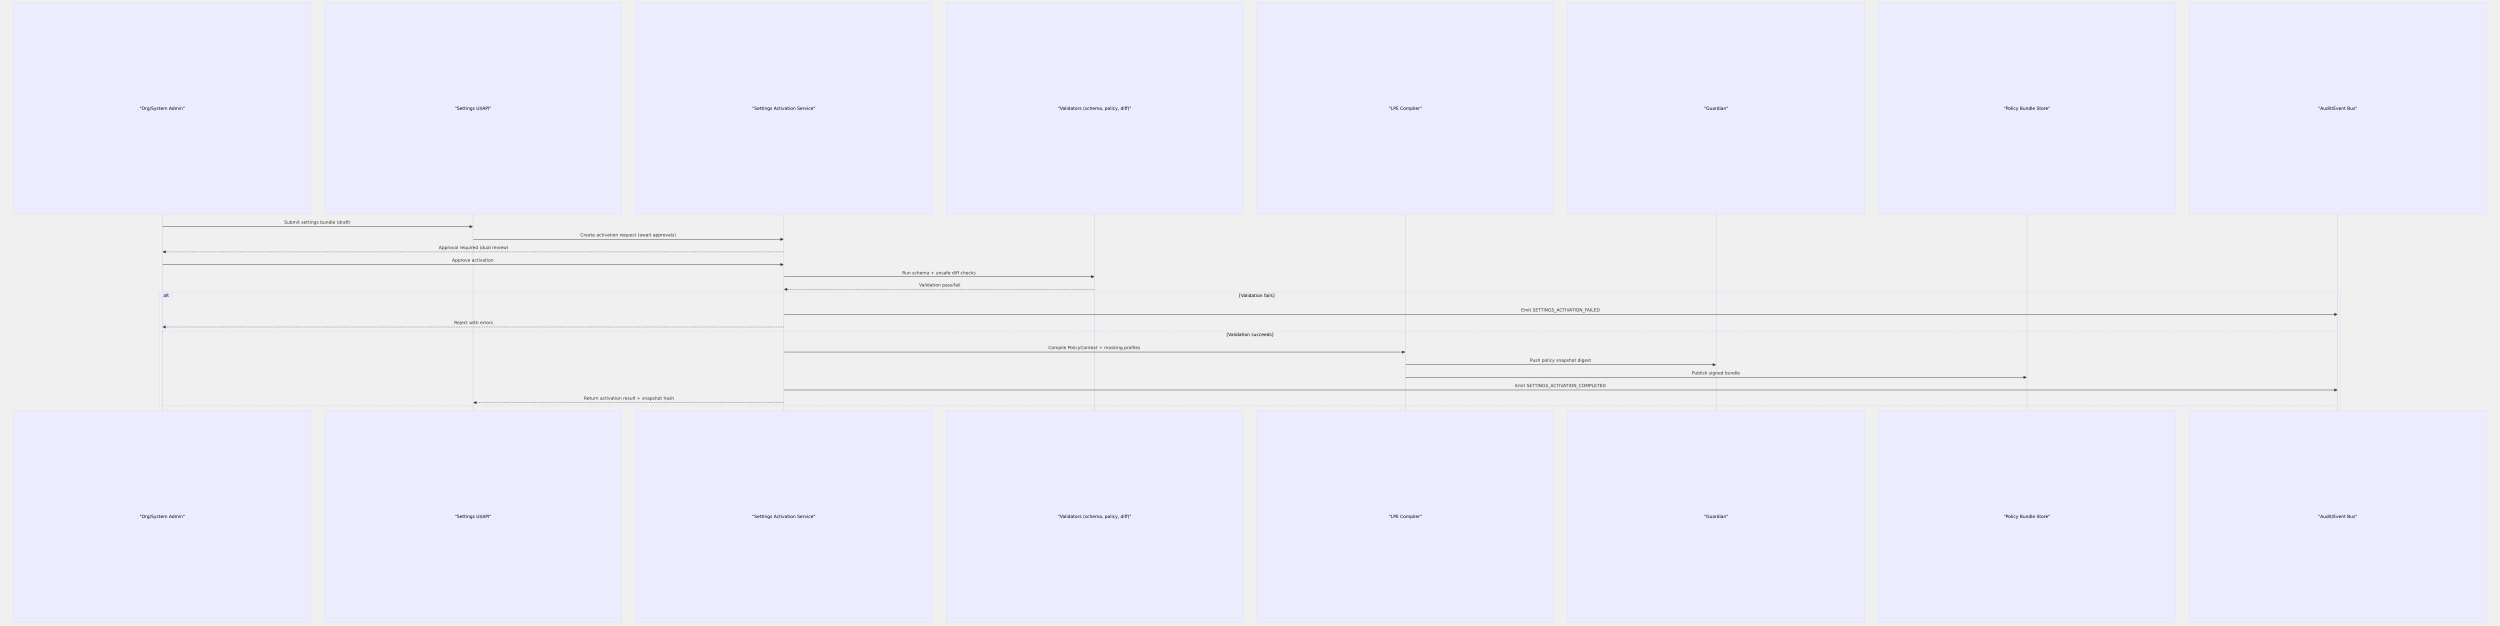
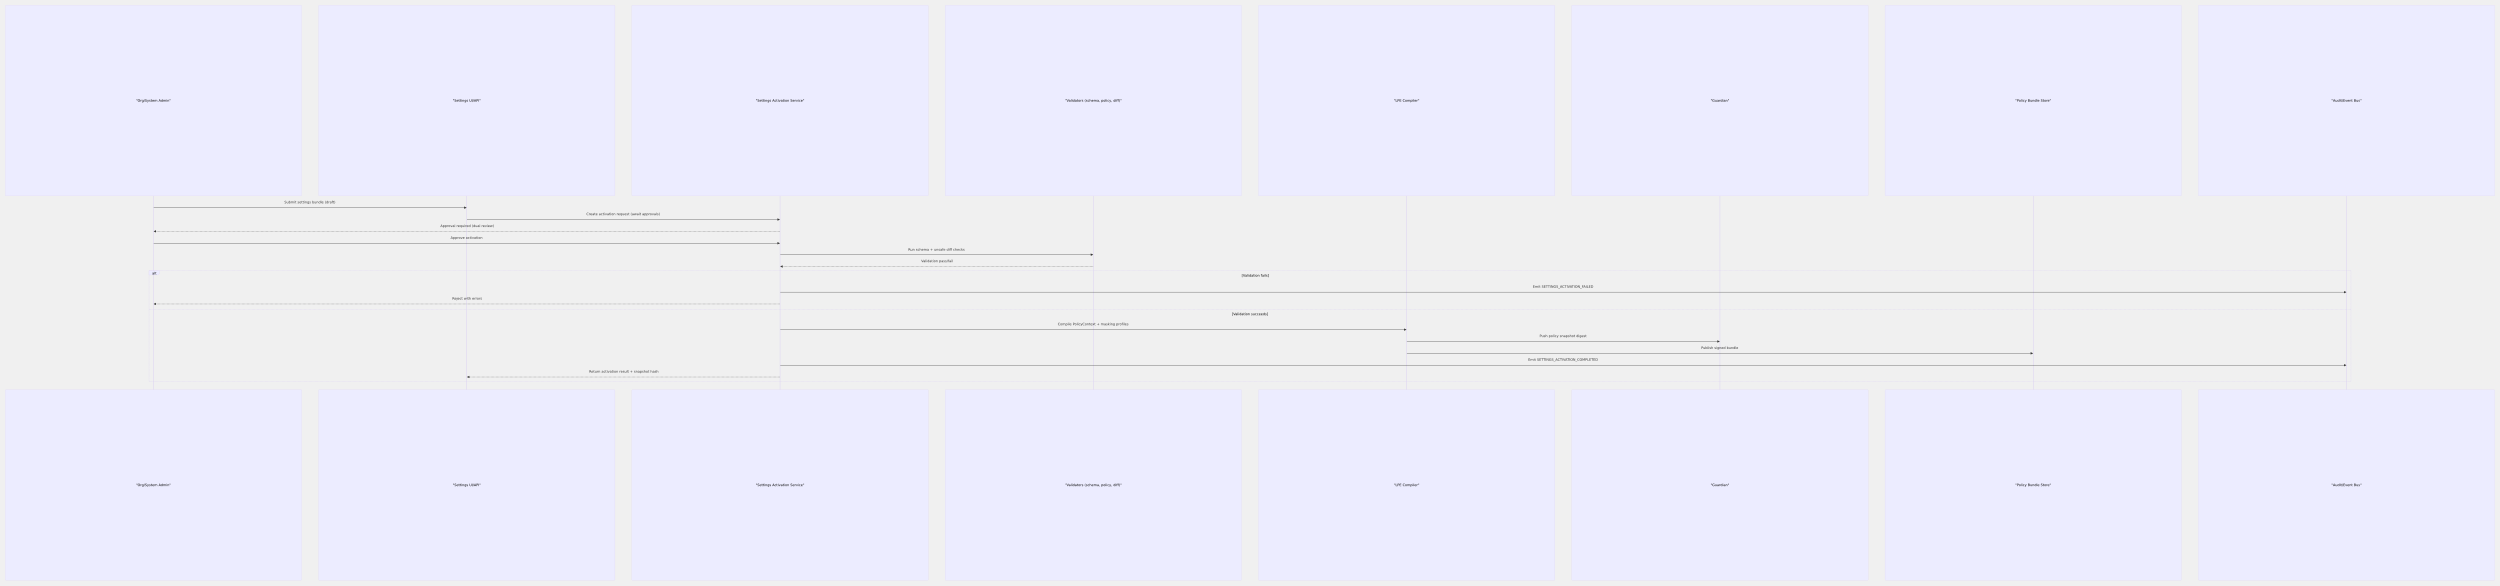
- <svg xmlns="http://www.w3.org/2000/svg" id="my-svg" width="9090" height="2273" viewBox="-50 -10 9090 2273" role="graphics-document document" aria-roledescription="sequence" style="background-color: white;">
+ <svg xmlns="http://www.w3.org/2000/svg" id="my-svg" width="11810" height="2767" viewBox="-25 -25 11810 2767" role="graphics-document document" aria-roledescription="sequence" style="background-color: white;">
  <g>
-     <rect x="7910" y="1484" fill="#eaeaea" stroke="#666" width="1080" height="768" name="Audit" rx="3" ry="3" class="actor actor-bottom" />
-     <text x="8450" y="1868" dominant-baseline="central" alignment-baseline="central" class="actor actor-box" style="text-anchor: middle; font-size: 16px; font-weight: 400;">
-       <tspan x="8450" dy="0">"Audit/Event Bus"</tspan>
+     <rect x="10360" y="1816" fill="#eaeaea" stroke="#666" width="1400" height="900" name="Audit" rx="3" ry="3" class="actor actor-bottom" />
+     <text x="11060" y="2266" dominant-baseline="central" alignment-baseline="central" class="actor actor-box" style="text-anchor: middle; font-size: 16px; font-weight: 400;">
+       <tspan x="11060" dy="0">"Audit/Event Bus"</tspan>
    </text>
  </g>
  <g>
-     <rect x="6780" y="1484" fill="#eaeaea" stroke="#666" width="1080" height="768" name="Bundles" rx="3" ry="3" class="actor actor-bottom" />
-     <text x="7320" y="1868" dominant-baseline="central" alignment-baseline="central" class="actor actor-box" style="text-anchor: middle; font-size: 16px; font-weight: 400;">
-       <tspan x="7320" dy="0">"Policy Bundle Store"</tspan>
+     <rect x="8880" y="1816" fill="#eaeaea" stroke="#666" width="1400" height="900" name="Bundles" rx="3" ry="3" class="actor actor-bottom" />
+     <text x="9580" y="2266" dominant-baseline="central" alignment-baseline="central" class="actor actor-box" style="text-anchor: middle; font-size: 16px; font-weight: 400;">
+       <tspan x="9580" dy="0">"Policy Bundle Store"</tspan>
    </text>
  </g>
  <g>
-     <rect x="5650" y="1484" fill="#eaeaea" stroke="#666" width="1080" height="768" name="Guardian" rx="3" ry="3" class="actor actor-bottom" />
-     <text x="6190" y="1868" dominant-baseline="central" alignment-baseline="central" class="actor actor-box" style="text-anchor: middle; font-size: 16px; font-weight: 400;">
-       <tspan x="6190" dy="0">"Guardian"</tspan>
+     <rect x="7400" y="1816" fill="#eaeaea" stroke="#666" width="1400" height="900" name="Guardian" rx="3" ry="3" class="actor actor-bottom" />
+     <text x="8100" y="2266" dominant-baseline="central" alignment-baseline="central" class="actor actor-box" style="text-anchor: middle; font-size: 16px; font-weight: 400;">
+       <tspan x="8100" dy="0">"Guardian"</tspan>
    </text>
  </g>
  <g>
-     <rect x="4520" y="1484" fill="#eaeaea" stroke="#666" width="1080" height="768" name="LPE" rx="3" ry="3" class="actor actor-bottom" />
-     <text x="5060" y="1868" dominant-baseline="central" alignment-baseline="central" class="actor actor-box" style="text-anchor: middle; font-size: 16px; font-weight: 400;">
-       <tspan x="5060" dy="0">"LPE Compiler"</tspan>
+     <rect x="5920" y="1816" fill="#eaeaea" stroke="#666" width="1400" height="900" name="LPE" rx="3" ry="3" class="actor actor-bottom" />
+     <text x="6620" y="2266" dominant-baseline="central" alignment-baseline="central" class="actor actor-box" style="text-anchor: middle; font-size: 16px; font-weight: 400;">
+       <tspan x="6620" dy="0">"LPE Compiler"</tspan>
    </text>
  </g>
  <g>
-     <rect x="3390" y="1484" fill="#eaeaea" stroke="#666" width="1080" height="768" name="Validators" rx="3" ry="3" class="actor actor-bottom" />
-     <text x="3930" y="1868" dominant-baseline="central" alignment-baseline="central" class="actor actor-box" style="text-anchor: middle; font-size: 16px; font-weight: 400;">
-       <tspan x="3930" dy="0">"Validators (schema, policy, diff)"</tspan>
+     <rect x="4440" y="1816" fill="#eaeaea" stroke="#666" width="1400" height="900" name="Validators" rx="3" ry="3" class="actor actor-bottom" />
+     <text x="5140" y="2266" dominant-baseline="central" alignment-baseline="central" class="actor actor-box" style="text-anchor: middle; font-size: 16px; font-weight: 400;">
+       <tspan x="5140" dy="0">"Validators (schema, policy, diff)"</tspan>
    </text>
  </g>
  <g>
-     <rect x="2260" y="1484" fill="#eaeaea" stroke="#666" width="1080" height="768" name="Activation" rx="3" ry="3" class="actor actor-bottom" />
-     <text x="2800" y="1868" dominant-baseline="central" alignment-baseline="central" class="actor actor-box" style="text-anchor: middle; font-size: 16px; font-weight: 400;">
-       <tspan x="2800" dy="0">"Settings Activation Service"</tspan>
+     <rect x="2960" y="1816" fill="#eaeaea" stroke="#666" width="1400" height="900" name="Activation" rx="3" ry="3" class="actor actor-bottom" />
+     <text x="3660" y="2266" dominant-baseline="central" alignment-baseline="central" class="actor actor-box" style="text-anchor: middle; font-size: 16px; font-weight: 400;">
+       <tspan x="3660" dy="0">"Settings Activation Service"</tspan>
    </text>
  </g>
  <g>
-     <rect x="1130" y="1484" fill="#eaeaea" stroke="#666" width="1080" height="768" name="UI" rx="3" ry="3" class="actor actor-bottom" />
-     <text x="1670" y="1868" dominant-baseline="central" alignment-baseline="central" class="actor actor-box" style="text-anchor: middle; font-size: 16px; font-weight: 400;">
-       <tspan x="1670" dy="0">"Settings UI/API"</tspan>
+     <rect x="1480" y="1816" fill="#eaeaea" stroke="#666" width="1400" height="900" name="UI" rx="3" ry="3" class="actor actor-bottom" />
+     <text x="2180" y="2266" dominant-baseline="central" alignment-baseline="central" class="actor actor-box" style="text-anchor: middle; font-size: 16px; font-weight: 400;">
+       <tspan x="2180" dy="0">"Settings UI/API"</tspan>
    </text>
  </g>
  <g>
-     <rect x="0" y="1484" fill="#eaeaea" stroke="#666" width="1080" height="768" name="Admin" rx="3" ry="3" class="actor actor-bottom" />
-     <text x="540" y="1868" dominant-baseline="central" alignment-baseline="central" class="actor actor-box" style="text-anchor: middle; font-size: 16px; font-weight: 400;">
-       <tspan x="540" dy="0">"Org/System Admin"</tspan>
+     <rect x="0" y="1816" fill="#eaeaea" stroke="#666" width="1400" height="900" name="Admin" rx="3" ry="3" class="actor actor-bottom" />
+     <text x="700" y="2266" dominant-baseline="central" alignment-baseline="central" class="actor actor-box" style="text-anchor: middle; font-size: 16px; font-weight: 400;">
+       <tspan x="700" dy="0">"Org/System Admin"</tspan>
    </text>
  </g>
  <g>
-     <line id="actor7" x1="8450" y1="768" x2="8450" y2="1484" class="actor-line 200" stroke-width="0.5px" stroke="#999" name="Audit" />
+     <line id="actor7" x1="11060" y1="900" x2="11060" y2="1816" class="actor-line 200" stroke-width="0.5px" stroke="#999" name="Audit" />
    <g id="root-7">
-       <rect x="7910" y="0" fill="#eaeaea" stroke="#666" width="1080" height="768" name="Audit" rx="3" ry="3" class="actor actor-top" />
-       <text x="8450" y="384" dominant-baseline="central" alignment-baseline="central" class="actor actor-box" style="text-anchor: middle; font-size: 16px; font-weight: 400;">
-         <tspan x="8450" dy="0">"Audit/Event Bus"</tspan>
+       <rect x="10360" y="0" fill="#eaeaea" stroke="#666" width="1400" height="900" name="Audit" rx="3" ry="3" class="actor actor-top" />
+       <text x="11060" y="450" dominant-baseline="central" alignment-baseline="central" class="actor actor-box" style="text-anchor: middle; font-size: 16px; font-weight: 400;">
+         <tspan x="11060" dy="0">"Audit/Event Bus"</tspan>
      </text>
    </g>
  </g>
  <g>
-     <line id="actor6" x1="7320" y1="768" x2="7320" y2="1484" class="actor-line 200" stroke-width="0.5px" stroke="#999" name="Bundles" />
+     <line id="actor6" x1="9580" y1="900" x2="9580" y2="1816" class="actor-line 200" stroke-width="0.5px" stroke="#999" name="Bundles" />
    <g id="root-6">
-       <rect x="6780" y="0" fill="#eaeaea" stroke="#666" width="1080" height="768" name="Bundles" rx="3" ry="3" class="actor actor-top" />
-       <text x="7320" y="384" dominant-baseline="central" alignment-baseline="central" class="actor actor-box" style="text-anchor: middle; font-size: 16px; font-weight: 400;">
-         <tspan x="7320" dy="0">"Policy Bundle Store"</tspan>
+       <rect x="8880" y="0" fill="#eaeaea" stroke="#666" width="1400" height="900" name="Bundles" rx="3" ry="3" class="actor actor-top" />
+       <text x="9580" y="450" dominant-baseline="central" alignment-baseline="central" class="actor actor-box" style="text-anchor: middle; font-size: 16px; font-weight: 400;">
+         <tspan x="9580" dy="0">"Policy Bundle Store"</tspan>
      </text>
    </g>
  </g>
  <g>
-     <line id="actor5" x1="6190" y1="768" x2="6190" y2="1484" class="actor-line 200" stroke-width="0.5px" stroke="#999" name="Guardian" />
+     <line id="actor5" x1="8100" y1="900" x2="8100" y2="1816" class="actor-line 200" stroke-width="0.5px" stroke="#999" name="Guardian" />
    <g id="root-5">
-       <rect x="5650" y="0" fill="#eaeaea" stroke="#666" width="1080" height="768" name="Guardian" rx="3" ry="3" class="actor actor-top" />
-       <text x="6190" y="384" dominant-baseline="central" alignment-baseline="central" class="actor actor-box" style="text-anchor: middle; font-size: 16px; font-weight: 400;">
-         <tspan x="6190" dy="0">"Guardian"</tspan>
+       <rect x="7400" y="0" fill="#eaeaea" stroke="#666" width="1400" height="900" name="Guardian" rx="3" ry="3" class="actor actor-top" />
+       <text x="8100" y="450" dominant-baseline="central" alignment-baseline="central" class="actor actor-box" style="text-anchor: middle; font-size: 16px; font-weight: 400;">
+         <tspan x="8100" dy="0">"Guardian"</tspan>
      </text>
    </g>
  </g>
  <g>
-     <line id="actor4" x1="5060" y1="768" x2="5060" y2="1484" class="actor-line 200" stroke-width="0.5px" stroke="#999" name="LPE" />
+     <line id="actor4" x1="6620" y1="900" x2="6620" y2="1816" class="actor-line 200" stroke-width="0.5px" stroke="#999" name="LPE" />
    <g id="root-4">
-       <rect x="4520" y="0" fill="#eaeaea" stroke="#666" width="1080" height="768" name="LPE" rx="3" ry="3" class="actor actor-top" />
-       <text x="5060" y="384" dominant-baseline="central" alignment-baseline="central" class="actor actor-box" style="text-anchor: middle; font-size: 16px; font-weight: 400;">
-         <tspan x="5060" dy="0">"LPE Compiler"</tspan>
+       <rect x="5920" y="0" fill="#eaeaea" stroke="#666" width="1400" height="900" name="LPE" rx="3" ry="3" class="actor actor-top" />
+       <text x="6620" y="450" dominant-baseline="central" alignment-baseline="central" class="actor actor-box" style="text-anchor: middle; font-size: 16px; font-weight: 400;">
+         <tspan x="6620" dy="0">"LPE Compiler"</tspan>
      </text>
    </g>
  </g>
  <g>
-     <line id="actor3" x1="3930" y1="768" x2="3930" y2="1484" class="actor-line 200" stroke-width="0.5px" stroke="#999" name="Validators" />
+     <line id="actor3" x1="5140" y1="900" x2="5140" y2="1816" class="actor-line 200" stroke-width="0.5px" stroke="#999" name="Validators" />
    <g id="root-3">
-       <rect x="3390" y="0" fill="#eaeaea" stroke="#666" width="1080" height="768" name="Validators" rx="3" ry="3" class="actor actor-top" />
-       <text x="3930" y="384" dominant-baseline="central" alignment-baseline="central" class="actor actor-box" style="text-anchor: middle; font-size: 16px; font-weight: 400;">
-         <tspan x="3930" dy="0">"Validators (schema, policy, diff)"</tspan>
+       <rect x="4440" y="0" fill="#eaeaea" stroke="#666" width="1400" height="900" name="Validators" rx="3" ry="3" class="actor actor-top" />
+       <text x="5140" y="450" dominant-baseline="central" alignment-baseline="central" class="actor actor-box" style="text-anchor: middle; font-size: 16px; font-weight: 400;">
+         <tspan x="5140" dy="0">"Validators (schema, policy, diff)"</tspan>
      </text>
    </g>
  </g>
  <g>
-     <line id="actor2" x1="2800" y1="768" x2="2800" y2="1484" class="actor-line 200" stroke-width="0.5px" stroke="#999" name="Activation" />
+     <line id="actor2" x1="3660" y1="900" x2="3660" y2="1816" class="actor-line 200" stroke-width="0.5px" stroke="#999" name="Activation" />
    <g id="root-2">
-       <rect x="2260" y="0" fill="#eaeaea" stroke="#666" width="1080" height="768" name="Activation" rx="3" ry="3" class="actor actor-top" />
-       <text x="2800" y="384" dominant-baseline="central" alignment-baseline="central" class="actor actor-box" style="text-anchor: middle; font-size: 16px; font-weight: 400;">
-         <tspan x="2800" dy="0">"Settings Activation Service"</tspan>
+       <rect x="2960" y="0" fill="#eaeaea" stroke="#666" width="1400" height="900" name="Activation" rx="3" ry="3" class="actor actor-top" />
+       <text x="3660" y="450" dominant-baseline="central" alignment-baseline="central" class="actor actor-box" style="text-anchor: middle; font-size: 16px; font-weight: 400;">
+         <tspan x="3660" dy="0">"Settings Activation Service"</tspan>
      </text>
    </g>
  </g>
  <g>
-     <line id="actor1" x1="1670" y1="768" x2="1670" y2="1484" class="actor-line 200" stroke-width="0.5px" stroke="#999" name="UI" />
+     <line id="actor1" x1="2180" y1="900" x2="2180" y2="1816" class="actor-line 200" stroke-width="0.5px" stroke="#999" name="UI" />
    <g id="root-1">
-       <rect x="1130" y="0" fill="#eaeaea" stroke="#666" width="1080" height="768" name="UI" rx="3" ry="3" class="actor actor-top" />
-       <text x="1670" y="384" dominant-baseline="central" alignment-baseline="central" class="actor actor-box" style="text-anchor: middle; font-size: 16px; font-weight: 400;">
-         <tspan x="1670" dy="0">"Settings UI/API"</tspan>
+       <rect x="1480" y="0" fill="#eaeaea" stroke="#666" width="1400" height="900" name="UI" rx="3" ry="3" class="actor actor-top" />
+       <text x="2180" y="450" dominant-baseline="central" alignment-baseline="central" class="actor actor-box" style="text-anchor: middle; font-size: 16px; font-weight: 400;">
+         <tspan x="2180" dy="0">"Settings UI/API"</tspan>
      </text>
    </g>
  </g>
  <g>
-     <line id="actor0" x1="540" y1="768" x2="540" y2="1484" class="actor-line 200" stroke-width="0.5px" stroke="#999" name="Admin" />
+     <line id="actor0" x1="700" y1="900" x2="700" y2="1816" class="actor-line 200" stroke-width="0.5px" stroke="#999" name="Admin" />
    <g id="root-0">
-       <rect x="0" y="0" fill="#eaeaea" stroke="#666" width="1080" height="768" name="Admin" rx="3" ry="3" class="actor actor-top" />
-       <text x="540" y="384" dominant-baseline="central" alignment-baseline="central" class="actor actor-box" style="text-anchor: middle; font-size: 16px; font-weight: 400;">
-         <tspan x="540" dy="0">"Org/System Admin"</tspan>
+       <rect x="0" y="0" fill="#eaeaea" stroke="#666" width="1400" height="900" name="Admin" rx="3" ry="3" class="actor actor-top" />
+       <text x="700" y="450" dominant-baseline="central" alignment-baseline="central" class="actor actor-box" style="text-anchor: middle; font-size: 16px; font-weight: 400;">
+         <tspan x="700" dy="0">"Org/System Admin"</tspan>
      </text>
    </g>
  </g>
-   <style>#my-svg{font-family:"DejaVu Sans","Trebuchet MS",Arial,sans-serif;font-size:16px;fill:#333;}@keyframes edge-animation-frame{from{stroke-dashoffset:0;}}@keyframes dash{to{stroke-dashoffset:0;}}#my-svg .edge-animation-slow{stroke-dasharray:9,5!important;stroke-dashoffset:900;animation:dash 50s linear infinite;stroke-linecap:round;}#my-svg .edge-animation-fast{stroke-dasharray:9,5!important;stroke-dashoffset:900;animation:dash 20s linear infinite;stroke-linecap:round;}#my-svg .error-icon{fill:#552222;}#my-svg .error-text{fill:#552222;stroke:#552222;}#my-svg .edge-thickness-normal{stroke-width:1px;}#my-svg .edge-thickness-thick{stroke-width:3.5px;}#my-svg .edge-pattern-solid{stroke-dasharray:0;}#my-svg .edge-thickness-invisible{stroke-width:0;fill:none;}#my-svg .edge-pattern-dashed{stroke-dasharray:3;}#my-svg .edge-pattern-dotted{stroke-dasharray:2;}#my-svg .marker{fill:#333333;stroke:#333333;}#my-svg .marker.cross{stroke:#333333;}#my-svg svg{font-family:"DejaVu Sans","Trebuchet MS",Arial,sans-serif;font-size:16px;}#my-svg p{margin:0;}#my-svg .actor{stroke:hsl(259.626, 59.777%, 87.902%);fill:#ECECFF;}#my-svg text.actor&gt;tspan{fill:black;stroke:none;}#my-svg .actor-line{stroke:hsl(259.626, 59.777%, 87.902%);}#my-svg .innerArc{stroke-width:1.5;stroke-dasharray:none;}#my-svg .messageLine0{stroke-width:1.5;stroke-dasharray:none;stroke:#333;}#my-svg .messageLine1{stroke-width:1.5;stroke-dasharray:2,2;stroke:#333;}#my-svg #arrowhead path{fill:#333;stroke:#333;}#my-svg .sequenceNumber{fill:white;}#my-svg #sequencenumber{fill:#333;}#my-svg #crosshead path{fill:#333;stroke:#333;}#my-svg .messageText{fill:#333;stroke:none;}#my-svg .labelBox{stroke:hsl(259.626, 59.777%, 87.902%);fill:#ECECFF;}#my-svg .labelText,#my-svg .labelText&gt;tspan{fill:black;stroke:none;}#my-svg .loopText,#my-svg .loopText&gt;tspan{fill:black;stroke:none;}#my-svg .loopLine{stroke-width:2px;stroke-dasharray:2,2;stroke:hsl(259.626, 59.777%, 87.902%);fill:hsl(259.626, 59.777%, 87.902%);}#my-svg .note{stroke:#aaaa33;fill:#fff5ad;}#my-svg .noteText,#my-svg .noteText&gt;tspan{fill:black;stroke:none;}#my-svg .activation0{fill:#f4f4f4;stroke:#666;}#my-svg .activation1{fill:#f4f4f4;stroke:#666;}#my-svg .activation2{fill:#f4f4f4;stroke:#666;}#my-svg .actorPopupMenu{position:absolute;}#my-svg .actorPopupMenuPanel{position:absolute;fill:#ECECFF;box-shadow:0px 8px 16px 0px rgba(0,0,0,0.2);filter:drop-shadow(3px 5px 2px rgb(0 0 0 / 0.4));}#my-svg .actor-man line{stroke:hsl(259.626, 59.777%, 87.902%);fill:#ECECFF;}#my-svg .actor-man circle,#my-svg line{stroke:hsl(259.626, 59.777%, 87.902%);fill:#ECECFF;stroke-width:2px;}#my-svg :root{--mermaid-font-family:"trebuchet ms",verdana,arial,sans-serif;}</style>
+   <style>#my-svg{font-family:"DejaVu Sans","Trebuchet MS",Arial,sans-serif;font-size:18px;fill:#333;}@keyframes edge-animation-frame{from{stroke-dashoffset:0;}}@keyframes dash{to{stroke-dashoffset:0;}}#my-svg .edge-animation-slow{stroke-dasharray:9,5!important;stroke-dashoffset:900;animation:dash 50s linear infinite;stroke-linecap:round;}#my-svg .edge-animation-fast{stroke-dasharray:9,5!important;stroke-dashoffset:900;animation:dash 20s linear infinite;stroke-linecap:round;}#my-svg .error-icon{fill:#552222;}#my-svg .error-text{fill:#552222;stroke:#552222;}#my-svg .edge-thickness-normal{stroke-width:1px;}#my-svg .edge-thickness-thick{stroke-width:3.5px;}#my-svg .edge-pattern-solid{stroke-dasharray:0;}#my-svg .edge-thickness-invisible{stroke-width:0;fill:none;}#my-svg .edge-pattern-dashed{stroke-dasharray:3;}#my-svg .edge-pattern-dotted{stroke-dasharray:2;}#my-svg .marker{fill:#333333;stroke:#333333;}#my-svg .marker.cross{stroke:#333333;}#my-svg svg{font-family:"DejaVu Sans","Trebuchet MS",Arial,sans-serif;font-size:18px;}#my-svg p{margin:0;}#my-svg .actor{stroke:hsl(259.626, 59.777%, 87.902%);fill:#ECECFF;}#my-svg text.actor&gt;tspan{fill:black;stroke:none;}#my-svg .actor-line{stroke:hsl(259.626, 59.777%, 87.902%);}#my-svg .innerArc{stroke-width:1.5;stroke-dasharray:none;}#my-svg .messageLine0{stroke-width:1.5;stroke-dasharray:none;stroke:#333;}#my-svg .messageLine1{stroke-width:1.5;stroke-dasharray:2,2;stroke:#333;}#my-svg #arrowhead path{fill:#333;stroke:#333;}#my-svg .sequenceNumber{fill:white;}#my-svg #sequencenumber{fill:#333;}#my-svg #crosshead path{fill:#333;stroke:#333;}#my-svg .messageText{fill:#333;stroke:none;}#my-svg .labelBox{stroke:hsl(259.626, 59.777%, 87.902%);fill:#ECECFF;}#my-svg .labelText,#my-svg .labelText&gt;tspan{fill:black;stroke:none;}#my-svg .loopText,#my-svg .loopText&gt;tspan{fill:black;stroke:none;}#my-svg .loopLine{stroke-width:2px;stroke-dasharray:2,2;stroke:hsl(259.626, 59.777%, 87.902%);fill:hsl(259.626, 59.777%, 87.902%);}#my-svg .note{stroke:#aaaa33;fill:#fff5ad;}#my-svg .noteText,#my-svg .noteText&gt;tspan{fill:black;stroke:none;}#my-svg .activation0{fill:#f4f4f4;stroke:#666;}#my-svg .activation1{fill:#f4f4f4;stroke:#666;}#my-svg .activation2{fill:#f4f4f4;stroke:#666;}#my-svg .actorPopupMenu{position:absolute;}#my-svg .actorPopupMenuPanel{position:absolute;fill:#ECECFF;box-shadow:0px 8px 16px 0px rgba(0,0,0,0.2);filter:drop-shadow(3px 5px 2px rgb(0 0 0 / 0.4));}#my-svg .actor-man line{stroke:hsl(259.626, 59.777%, 87.902%);fill:#ECECFF;}#my-svg .actor-man circle,#my-svg line{stroke:hsl(259.626, 59.777%, 87.902%);fill:#ECECFF;stroke-width:2px;}#my-svg :root{--mermaid-font-family:"trebuchet ms",verdana,arial,sans-serif;}</style>
  <g />
  <defs>
    <symbol id="computer" width="24" height="24">
      <path transform="scale(.5)" d="M2 2v13h20v-13h-20zm18 11h-16v-9h16v9zm-10.228 6l.466-1h3.524l.467 1h-4.457zm14.228 3h-24l2-6h2.104l-1.33 4h18.45l-1.297-4h2.073l2 6zm-5-10h-14v-7h14v7z" />
    </symbol>
  </defs>
  <defs>
    <symbol id="database" fill-rule="evenodd" clip-rule="evenodd">
      <path transform="scale(.5)" d="M12.258.001l.256.004.255.005.253.008.251.01.249.012.247.015.246.016.242.019.241.02.239.023.236.024.233.027.231.028.229.031.225.032.223.034.22.036.217.038.214.04.211.041.208.043.205.045.201.046.198.048.194.05.191.051.187.053.183.054.18.056.175.057.172.059.168.06.163.061.16.063.155.064.15.066.074.033.073.033.071.034.07.034.069.035.068.035.067.035.066.035.064.036.064.036.062.036.06.036.06.037.058.037.058.037.055.038.055.038.053.038.052.038.051.039.05.039.048.039.047.039.045.04.044.04.043.04.041.04.04.041.039.041.037.041.036.041.034.041.033.042.032.042.03.042.029.042.027.042.026.043.024.043.023.043.021.043.02.043.018.044.017.043.015.044.013.044.012.044.011.045.009.044.007.045.006.045.004.045.002.045.001.045v17l-.001.045-.002.045-.004.045-.006.045-.007.045-.009.044-.011.045-.012.044-.013.044-.015.044-.017.043-.018.044-.02.043-.021.043-.023.043-.024.043-.026.043-.027.042-.029.042-.03.042-.032.042-.033.042-.034.041-.036.041-.037.041-.039.041-.04.041-.041.04-.043.04-.044.04-.045.04-.047.039-.048.039-.05.039-.051.039-.052.038-.053.038-.055.038-.055.038-.058.037-.058.037-.06.037-.06.036-.062.036-.064.036-.064.036-.066.035-.067.035-.068.035-.069.035-.07.034-.071.034-.073.033-.074.033-.15.066-.155.064-.16.063-.163.061-.168.06-.172.059-.175.057-.18.056-.183.054-.187.053-.191.051-.194.05-.198.048-.201.046-.205.045-.208.043-.211.041-.214.04-.217.038-.22.036-.223.034-.225.032-.229.031-.231.028-.233.027-.236.024-.239.023-.241.02-.242.019-.246.016-.247.015-.249.012-.251.01-.253.008-.255.005-.256.004-.258.001-.258-.001-.256-.004-.255-.005-.253-.008-.251-.01-.249-.012-.247-.015-.245-.016-.243-.019-.241-.02-.238-.023-.236-.024-.234-.027-.231-.028-.228-.031-.226-.032-.223-.034-.22-.036-.217-.038-.214-.04-.211-.041-.208-.043-.204-.045-.201-.046-.198-.048-.195-.05-.19-.051-.187-.053-.184-.054-.179-.056-.176-.057-.172-.059-.167-.06-.164-.061-.159-.063-.155-.064-.151-.066-.074-.033-.072-.033-.072-.034-.07-.034-.069-.035-.068-.035-.067-.035-.066-.035-.064-.036-.063-.036-.062-.036-.061-.036-.06-.037-.058-.037-.057-.037-.056-.038-.055-.038-.053-.038-.052-.038-.051-.039-.049-.039-.049-.039-.046-.039-.046-.04-.044-.04-.043-.04-.041-.04-.04-.041-.039-.041-.037-.041-.036-.041-.034-.041-.033-.042-.032-.042-.03-.042-.029-.042-.027-.042-.026-.043-.024-.043-.023-.043-.021-.043-.02-.043-.018-.044-.017-.043-.015-.044-.013-.044-.012-.044-.011-.045-.009-.044-.007-.045-.006-.045-.004-.045-.002-.045-.001-.045v-17l.001-.045.002-.045.004-.045.006-.045.007-.045.009-.044.011-.045.012-.044.013-.044.015-.044.017-.043.018-.044.02-.043.021-.043.023-.043.024-.043.026-.043.027-.042.029-.042.03-.042.032-.042.033-.042.034-.041.036-.041.037-.041.039-.041.04-.041.041-.04.043-.04.044-.04.046-.04.046-.039.049-.039.049-.039.051-.039.052-.038.053-.038.055-.038.056-.038.057-.037.058-.037.06-.037.061-.036.062-.036.063-.036.064-.036.066-.035.067-.035.068-.035.069-.035.07-.034.072-.034.072-.033.074-.033.151-.066.155-.064.159-.063.164-.061.167-.06.172-.059.176-.057.179-.056.184-.054.187-.053.19-.051.195-.05.198-.048.201-.046.204-.045.208-.043.211-.041.214-.04.217-.038.22-.036.223-.034.226-.032.228-.031.231-.028.234-.027.236-.024.238-.023.241-.02.243-.019.245-.016.247-.015.249-.012.251-.01.253-.008.255-.005.256-.004.258-.001.258.001zm-9.258 20.499v.01l.001.021.003.021.004.022.005.021.006.022.007.022.009.023.01.022.011.023.012.023.013.023.015.023.016.024.017.023.018.024.019.024.021.024.022.025.023.024.024.025.052.049.056.05.061.051.066.051.07.051.075.051.079.052.084.052.088.052.092.052.097.052.102.051.105.052.11.052.114.051.119.051.123.051.127.05.131.05.135.05.139.048.144.049.147.047.152.047.155.047.16.045.163.045.167.043.171.043.176.041.178.041.183.039.187.039.19.037.194.035.197.035.202.033.204.031.209.03.212.029.216.027.219.025.222.024.226.021.23.02.233.018.236.016.24.015.243.012.246.01.249.008.253.005.256.004.259.001.26-.001.257-.004.254-.005.25-.008.247-.011.244-.012.241-.014.237-.016.233-.018.231-.021.226-.021.224-.024.22-.026.216-.027.212-.028.21-.031.205-.031.202-.034.198-.034.194-.036.191-.037.187-.039.183-.04.179-.04.175-.042.172-.043.168-.044.163-.045.16-.046.155-.046.152-.047.148-.048.143-.049.139-.049.136-.05.131-.05.126-.05.123-.051.118-.052.114-.051.11-.052.106-.052.101-.052.096-.052.092-.052.088-.053.083-.051.079-.052.074-.052.07-.051.065-.051.06-.051.056-.05.051-.05.023-.024.023-.025.021-.024.02-.024.019-.024.018-.024.017-.024.015-.023.014-.024.013-.023.012-.023.01-.023.01-.022.008-.022.006-.022.006-.022.004-.022.004-.021.001-.021.001-.021v-4.127l-.077.055-.08.053-.083.054-.085.053-.087.052-.09.052-.093.051-.095.05-.097.05-.1.049-.102.049-.105.048-.106.047-.109.047-.111.046-.114.045-.115.045-.118.044-.12.043-.122.042-.124.042-.126.041-.128.04-.13.04-.132.038-.134.038-.135.037-.138.037-.139.035-.142.035-.143.034-.144.033-.147.032-.148.031-.15.03-.151.03-.153.029-.154.027-.156.027-.158.026-.159.025-.161.024-.162.023-.163.022-.165.021-.166.02-.167.019-.169.018-.169.017-.171.016-.173.015-.173.014-.175.013-.175.012-.177.011-.178.01-.179.008-.179.008-.181.006-.182.005-.182.004-.184.003-.184.002h-.37l-.184-.002-.184-.003-.182-.004-.182-.005-.181-.006-.179-.008-.179-.008-.178-.01-.176-.011-.176-.012-.175-.013-.173-.014-.172-.015-.171-.016-.17-.017-.169-.018-.167-.019-.166-.02-.165-.021-.163-.022-.162-.023-.161-.024-.159-.025-.157-.026-.156-.027-.155-.027-.153-.029-.151-.03-.15-.03-.148-.031-.146-.032-.145-.033-.143-.034-.141-.035-.14-.035-.137-.037-.136-.037-.134-.038-.132-.038-.13-.04-.128-.04-.126-.041-.124-.042-.122-.042-.12-.044-.117-.043-.116-.045-.113-.045-.112-.046-.109-.047-.106-.047-.105-.048-.102-.049-.1-.049-.097-.05-.095-.05-.093-.052-.09-.051-.087-.052-.085-.053-.083-.054-.08-.054-.077-.054v4.127zm0-5.654v.011l.001.021.003.021.004.021.005.022.006.022.007.022.009.022.01.022.011.023.012.023.013.023.015.024.016.023.017.024.018.024.019.024.021.024.022.024.023.025.024.024.052.05.056.05.061.05.066.051.07.051.075.052.079.051.084.052.088.052.092.052.097.052.102.052.105.052.11.051.114.051.119.052.123.05.127.051.131.05.135.049.139.049.144.048.147.048.152.047.155.046.16.045.163.045.167.044.171.042.176.042.178.04.183.04.187.038.19.037.194.036.197.034.202.033.204.032.209.03.212.028.216.027.219.025.222.024.226.022.23.02.233.018.236.016.24.014.243.012.246.01.249.008.253.006.256.003.259.001.26-.001.257-.003.254-.006.25-.008.247-.01.244-.012.241-.015.237-.016.233-.018.231-.02.226-.022.224-.024.22-.025.216-.027.212-.029.21-.03.205-.032.202-.033.198-.035.194-.036.191-.037.187-.039.183-.039.179-.041.175-.042.172-.043.168-.044.163-.045.16-.045.155-.047.152-.047.148-.048.143-.048.139-.05.136-.049.131-.05.126-.051.123-.051.118-.051.114-.052.11-.052.106-.052.101-.052.096-.052.092-.052.088-.052.083-.052.079-.052.074-.051.07-.052.065-.051.06-.05.056-.051.051-.049.023-.025.023-.024.021-.025.02-.024.019-.024.018-.024.017-.024.015-.023.014-.023.013-.024.012-.022.01-.023.01-.023.008-.022.006-.022.006-.022.004-.021.004-.022.001-.021.001-.021v-4.139l-.077.054-.08.054-.083.054-.085.052-.087.053-.09.051-.093.051-.095.051-.097.05-.1.049-.102.049-.105.048-.106.047-.109.047-.111.046-.114.045-.115.044-.118.044-.12.044-.122.042-.124.042-.126.041-.128.04-.13.039-.132.039-.134.038-.135.037-.138.036-.139.036-.142.035-.143.033-.144.033-.147.033-.148.031-.15.03-.151.03-.153.028-.154.028-.156.027-.158.026-.159.025-.161.024-.162.023-.163.022-.165.021-.166.02-.167.019-.169.018-.169.017-.171.016-.173.015-.173.014-.175.013-.175.012-.177.011-.178.009-.179.009-.179.007-.181.007-.182.005-.182.004-.184.003-.184.002h-.37l-.184-.002-.184-.003-.182-.004-.182-.005-.181-.007-.179-.007-.179-.009-.178-.009-.176-.011-.176-.012-.175-.013-.173-.014-.172-.015-.171-.016-.17-.017-.169-.018-.167-.019-.166-.02-.165-.021-.163-.022-.162-.023-.161-.024-.159-.025-.157-.026-.156-.027-.155-.028-.153-.028-.151-.03-.15-.03-.148-.031-.146-.033-.145-.033-.143-.033-.141-.035-.14-.036-.137-.036-.136-.037-.134-.038-.132-.039-.13-.039-.128-.04-.126-.041-.124-.042-.122-.043-.12-.043-.117-.044-.116-.044-.113-.046-.112-.046-.109-.046-.106-.047-.105-.048-.102-.049-.1-.049-.097-.05-.095-.051-.093-.051-.09-.051-.087-.053-.085-.052-.083-.054-.08-.054-.077-.054v4.139zm0-5.666v.011l.001.02.003.022.004.021.005.022.006.021.007.022.009.023.01.022.011.023.012.023.013.023.015.023.016.024.017.024.018.023.019.024.021.025.022.024.023.024.024.025.052.05.056.05.061.05.066.051.07.051.075.052.079.051.084.052.088.052.092.052.097.052.102.052.105.051.11.052.114.051.119.051.123.051.127.05.131.05.135.05.139.049.144.048.147.048.152.047.155.046.16.045.163.045.167.043.171.043.176.042.178.04.183.04.187.038.19.037.194.036.197.034.202.033.204.032.209.03.212.028.216.027.219.025.222.024.226.021.23.02.233.018.236.017.24.014.243.012.246.01.249.008.253.006.256.003.259.001.26-.001.257-.003.254-.006.25-.008.247-.01.244-.013.241-.014.237-.016.233-.018.231-.02.226-.022.224-.024.22-.025.216-.027.212-.029.21-.03.205-.032.202-.033.198-.035.194-.036.191-.037.187-.039.183-.039.179-.041.175-.042.172-.043.168-.044.163-.045.16-.045.155-.047.152-.047.148-.048.143-.049.139-.049.136-.049.131-.051.126-.05.123-.051.118-.052.114-.051.11-.052.106-.052.101-.052.096-.052.092-.052.088-.052.083-.052.079-.052.074-.052.07-.051.065-.051.06-.051.056-.05.051-.049.023-.025.023-.025.021-.024.02-.024.019-.024.018-.024.017-.024.015-.023.014-.024.013-.023.012-.023.01-.022.01-.023.008-.022.006-.022.006-.022.004-.022.004-.021.001-.021.001-.021v-4.153l-.077.054-.08.054-.083.053-.085.053-.087.053-.09.051-.093.051-.095.051-.097.05-.1.049-.102.048-.105.048-.106.048-.109.046-.111.046-.114.046-.115.044-.118.044-.12.043-.122.043-.124.042-.126.041-.128.04-.13.039-.132.039-.134.038-.135.037-.138.036-.139.036-.142.034-.143.034-.144.033-.147.032-.148.032-.15.03-.151.03-.153.028-.154.028-.156.027-.158.026-.159.024-.161.024-.162.023-.163.023-.165.021-.166.02-.167.019-.169.018-.169.017-.171.016-.173.015-.173.014-.175.013-.175.012-.177.01-.178.01-.179.009-.179.007-.181.006-.182.006-.182.004-.184.003-.184.001-.185.001-.185-.001-.184-.001-.184-.003-.182-.004-.182-.006-.181-.006-.179-.007-.179-.009-.178-.01-.176-.01-.176-.012-.175-.013-.173-.014-.172-.015-.171-.016-.17-.017-.169-.018-.167-.019-.166-.02-.165-.021-.163-.023-.162-.023-.161-.024-.159-.024-.157-.026-.156-.027-.155-.028-.153-.028-.151-.03-.15-.03-.148-.032-.146-.032-.145-.033-.143-.034-.141-.034-.14-.036-.137-.036-.136-.037-.134-.038-.132-.039-.13-.039-.128-.041-.126-.041-.124-.041-.122-.043-.12-.043-.117-.044-.116-.044-.113-.046-.112-.046-.109-.046-.106-.048-.105-.048-.102-.048-.1-.05-.097-.049-.095-.051-.093-.051-.09-.052-.087-.052-.085-.053-.083-.053-.08-.054-.077-.054v4.153zm8.74-8.179l-.257.004-.254.005-.25.008-.247.011-.244.012-.241.014-.237.016-.233.018-.231.021-.226.022-.224.023-.22.026-.216.027-.212.028-.21.031-.205.032-.202.033-.198.034-.194.036-.191.038-.187.038-.183.04-.179.041-.175.042-.172.043-.168.043-.163.045-.16.046-.155.046-.152.048-.148.048-.143.048-.139.049-.136.05-.131.05-.126.051-.123.051-.118.051-.114.052-.11.052-.106.052-.101.052-.096.052-.092.052-.088.052-.083.052-.079.052-.074.051-.07.052-.065.051-.06.05-.056.05-.051.05-.023.025-.023.024-.021.024-.02.025-.019.024-.018.024-.017.023-.015.024-.014.023-.013.023-.012.023-.01.023-.01.022-.008.022-.006.023-.006.021-.004.022-.004.021-.001.021-.001.021.001.021.001.021.004.021.004.022.006.021.006.023.008.022.01.022.01.023.012.023.013.023.014.023.015.024.017.023.018.024.019.024.02.025.021.024.023.024.023.025.051.05.056.05.06.05.065.051.07.052.074.051.079.052.083.052.088.052.092.052.096.052.101.052.106.052.11.052.114.052.118.051.123.051.126.051.131.05.136.05.139.049.143.048.148.048.152.048.155.046.16.046.163.045.168.043.172.043.175.042.179.041.183.04.187.038.191.038.194.036.198.034.202.033.205.032.21.031.212.028.216.027.22.026.224.023.226.022.231.021.233.018.237.016.241.014.244.012.247.011.25.008.254.005.257.004.26.001.26-.001.257-.004.254-.005.25-.008.247-.011.244-.012.241-.014.237-.016.233-.018.231-.021.226-.022.224-.023.22-.026.216-.027.212-.028.21-.031.205-.032.202-.033.198-.034.194-.036.191-.038.187-.038.183-.04.179-.041.175-.042.172-.043.168-.043.163-.045.16-.046.155-.046.152-.048.148-.048.143-.048.139-.049.136-.05.131-.05.126-.051.123-.051.118-.051.114-.052.11-.052.106-.052.101-.052.096-.052.092-.052.088-.052.083-.052.079-.052.074-.051.07-.052.065-.051.06-.05.056-.05.051-.05.023-.025.023-.024.021-.024.02-.025.019-.024.018-.024.017-.023.015-.024.014-.023.013-.023.012-.023.01-.023.01-.022.008-.022.006-.023.006-.021.004-.022.004-.021.001-.021.001-.021-.001-.021-.001-.021-.004-.021-.004-.022-.006-.021-.006-.023-.008-.022-.01-.022-.01-.023-.012-.023-.013-.023-.014-.023-.015-.024-.017-.023-.018-.024-.019-.024-.02-.025-.021-.024-.023-.024-.023-.025-.051-.05-.056-.05-.06-.05-.065-.051-.07-.052-.074-.051-.079-.052-.083-.052-.088-.052-.092-.052-.096-.052-.101-.052-.106-.052-.11-.052-.114-.052-.118-.051-.123-.051-.126-.051-.131-.05-.136-.05-.139-.049-.143-.048-.148-.048-.152-.048-.155-.046-.16-.046-.163-.045-.168-.043-.172-.043-.175-.042-.179-.041-.183-.04-.187-.038-.191-.038-.194-.036-.198-.034-.202-.033-.205-.032-.21-.031-.212-.028-.216-.027-.22-.026-.224-.023-.226-.022-.231-.021-.233-.018-.237-.016-.241-.014-.244-.012-.247-.011-.25-.008-.254-.005-.257-.004-.26-.001-.26.001z" />
    </symbol>
  </defs>
  <defs>
    <symbol id="clock" width="24" height="24">
      <path transform="scale(.5)" d="M12 2c5.514 0 10 4.486 10 10s-4.486 10-10 10-10-4.486-10-10 4.486-10 10-10zm0-2c-6.627 0-12 5.373-12 12s5.373 12 12 12 12-5.373 12-12-5.373-12-12-12zm5.848 12.459c.202.038.202.333.001.372-1.907.361-6.045 1.111-6.547 1.111-.719 0-1.301-.582-1.301-1.301 0-.512.77-5.447 1.125-7.445.034-.192.312-.181.343.014l.985 6.238 5.394 1.011z" />
    </symbol>
  </defs>
  <defs>
    <marker id="arrowhead" refX="7.9" refY="5" markerUnits="userSpaceOnUse" markerWidth="12" markerHeight="12" orient="auto-start-reverse">
      <path d="M -1 0 L 10 5 L 0 10 z" />
    </marker>
  </defs>
  <defs>
    <marker id="crosshead" markerWidth="15" markerHeight="8" orient="auto" refX="4" refY="4.5">
      <path fill="none" stroke="#000000" stroke-width="1pt" d="M 1,2 L 6,7 M 6,2 L 1,7" style="stroke-dasharray: 0, 0;" />
    </marker>
  </defs>
  <defs>
    <marker id="filled-head" refX="15.5" refY="7" markerWidth="20" markerHeight="28" orient="auto">
      <path d="M 18,7 L9,13 L14,7 L9,1 Z" />
    </marker>
  </defs>
  <defs>
    <marker id="sequencenumber" refX="15" refY="15" markerWidth="60" markerHeight="40" orient="auto">
      <circle cx="15" cy="15" r="6" />
    </marker>
  </defs>
  <g>
-     <line x1="529" y1="1052" x2="8461" y2="1052" class="loopLine" />
-     <line x1="8461" y1="1052" x2="8461" y2="1464" class="loopLine" />
-     <line x1="529" y1="1464" x2="8461" y2="1464" class="loopLine" />
-     <line x1="529" y1="1052" x2="529" y2="1464" class="loopLine" />
-     <line x1="529" y1="1194" x2="8461" y2="1194" class="loopLine" style="stroke-dasharray: 3, 3;" />
-     <polygon points="529,1052 579,1052 579,1065 570.6,1072 529,1072" class="labelBox" />
-     <text x="554" y="1065" text-anchor="middle" dominant-baseline="middle" alignment-baseline="middle" class="labelText" style="font-size: 16px; font-weight: 400;">alt</text>
-     <text x="4520" y="1070" text-anchor="middle" class="loopText" style="font-size: 16px; font-weight: 400;">
-       <tspan x="4520">[Validation fails]</tspan>
+     <line x1="679" y1="1254" x2="11081" y2="1254" class="loopLine" />
+     <line x1="11081" y1="1254" x2="11081" y2="1776" class="loopLine" />
+     <line x1="679" y1="1776" x2="11081" y2="1776" class="loopLine" />
+     <line x1="679" y1="1254" x2="679" y2="1776" class="loopLine" />
+     <line x1="679" y1="1436" x2="11081" y2="1436" class="loopLine" style="stroke-dasharray: 3, 3;" />
+     <polygon points="679,1254 729,1254 729,1267 720.6,1274 679,1274" class="labelBox" />
+     <text x="704" y="1267" text-anchor="middle" dominant-baseline="middle" alignment-baseline="middle" class="labelText" style="font-size: 16px; font-weight: 400;">alt</text>
+     <text x="5905" y="1282" text-anchor="middle" class="loopText" style="font-size: 16px; font-weight: 400;">
+       <tspan x="5905">[Validation fails]</tspan>
    </text>
-     <text x="4495" y="1212" text-anchor="middle" class="loopText" style="font-size: 16px; font-weight: 400;">[Validation succeeds]</text>
+     <text x="5880" y="1464" text-anchor="middle" class="loopText" style="font-size: 16px; font-weight: 400;">[Validation succeeds]</text>
  </g>
-   <text x="1104" y="783" text-anchor="middle" dominant-baseline="middle" alignment-baseline="middle" class="messageText" dy="1em" style="font-size: 16px; font-weight: 400;">Submit settings bundle (draft)</text>
-   <line x1="541" y1="814" x2="1666" y2="814" class="messageLine0" stroke-width="2" stroke="none" marker-end="url(#arrowhead)" style="fill: none;" />
-   <text x="2234" y="829" text-anchor="middle" dominant-baseline="middle" alignment-baseline="middle" class="messageText" dy="1em" style="font-size: 16px; font-weight: 400;">Create activation request (await approvals)</text>
-   <line x1="1671" y1="860" x2="2796" y2="860" class="messageLine0" stroke-width="2" stroke="none" marker-end="url(#arrowhead)" style="fill: none;" />
-   <text x="1672" y="875" text-anchor="middle" dominant-baseline="middle" alignment-baseline="middle" class="messageText" dy="1em" style="font-size: 16px; font-weight: 400;">Approval required (dual review)</text>
-   <line x1="2799" y1="906" x2="544" y2="906" class="messageLine1" stroke-width="2" stroke="none" marker-end="url(#arrowhead)" style="stroke-dasharray: 3, 3; fill: none;" />
-   <text x="1669" y="921" text-anchor="middle" dominant-baseline="middle" alignment-baseline="middle" class="messageText" dy="1em" style="font-size: 16px; font-weight: 400;">Approve activation</text>
-   <line x1="541" y1="952" x2="2796" y2="952" class="messageLine0" stroke-width="2" stroke="none" marker-end="url(#arrowhead)" style="fill: none;" />
-   <text x="3364" y="967" text-anchor="middle" dominant-baseline="middle" alignment-baseline="middle" class="messageText" dy="1em" style="font-size: 16px; font-weight: 400;">Run schema + unsafe diff checks</text>
-   <line x1="2801" y1="996" x2="3926" y2="996" class="messageLine0" stroke-width="2" stroke="none" marker-end="url(#arrowhead)" style="fill: none;" />
-   <text x="3367" y="1011" text-anchor="middle" dominant-baseline="middle" alignment-baseline="middle" class="messageText" dy="1em" style="font-size: 16px; font-weight: 400;">Validation pass/fail</text>
-   <line x1="3929" y1="1042" x2="2804" y2="1042" class="messageLine1" stroke-width="2" stroke="none" marker-end="url(#arrowhead)" style="stroke-dasharray: 3, 3; fill: none;" />
-   <text x="5624" y="1102" text-anchor="middle" dominant-baseline="middle" alignment-baseline="middle" class="messageText" dy="1em" style="font-size: 16px; font-weight: 400;">Emit SETTINGS_ACTIVATION_FAILED</text>
-   <line x1="2801" y1="1133" x2="8446" y2="1133" class="messageLine0" stroke-width="2" stroke="none" marker-end="url(#arrowhead)" style="fill: none;" />
-   <text x="1672" y="1148" text-anchor="middle" dominant-baseline="middle" alignment-baseline="middle" class="messageText" dy="1em" style="font-size: 16px; font-weight: 400;">Reject with errors</text>
-   <line x1="2799" y1="1179" x2="544" y2="1179" class="messageLine1" stroke-width="2" stroke="none" marker-end="url(#arrowhead)" style="stroke-dasharray: 3, 3; fill: none;" />
-   <text x="3929" y="1239" text-anchor="middle" dominant-baseline="middle" alignment-baseline="middle" class="messageText" dy="1em" style="font-size: 16px; font-weight: 400;">Compile PolicyContext + masking profiles</text>
-   <line x1="2801" y1="1270" x2="5056" y2="1270" class="messageLine0" stroke-width="2" stroke="none" marker-end="url(#arrowhead)" style="fill: none;" />
-   <text x="5624" y="1285" text-anchor="middle" dominant-baseline="middle" alignment-baseline="middle" class="messageText" dy="1em" style="font-size: 16px; font-weight: 400;">Push policy snapshot digest</text>
-   <line x1="5061" y1="1316" x2="6186" y2="1316" class="messageLine0" stroke-width="2" stroke="none" marker-end="url(#arrowhead)" style="fill: none;" />
-   <text x="6189" y="1331" text-anchor="middle" dominant-baseline="middle" alignment-baseline="middle" class="messageText" dy="1em" style="font-size: 16px; font-weight: 400;">Publish signed bundle</text>
-   <line x1="5061" y1="1362" x2="7316" y2="1362" class="messageLine0" stroke-width="2" stroke="none" marker-end="url(#arrowhead)" style="fill: none;" />
-   <text x="5624" y="1377" text-anchor="middle" dominant-baseline="middle" alignment-baseline="middle" class="messageText" dy="1em" style="font-size: 16px; font-weight: 400;">Emit SETTINGS_ACTIVATION_COMPLETED</text>
-   <line x1="2801" y1="1408" x2="8446" y2="1408" class="messageLine0" stroke-width="2" stroke="none" marker-end="url(#arrowhead)" style="fill: none;" />
-   <text x="2237" y="1423" text-anchor="middle" dominant-baseline="middle" alignment-baseline="middle" class="messageText" dy="1em" style="font-size: 16px; font-weight: 400;">Return activation result + snapshot hash</text>
-   <line x1="2799" y1="1454" x2="1674" y2="1454" class="messageLine1" stroke-width="2" stroke="none" marker-end="url(#arrowhead)" style="stroke-dasharray: 3, 3; fill: none;" />
+   <text x="1439" y="915" text-anchor="middle" dominant-baseline="middle" alignment-baseline="middle" class="messageText" dy="1em" style="font-size: 16px; font-weight: 400;">Submit settings bundle (draft)</text>
+   <line x1="701" y1="956" x2="2176" y2="956" class="messageLine0" stroke-width="2" stroke="none" marker-end="url(#arrowhead)" style="fill: none;" />
+   <text x="2919" y="971" text-anchor="middle" dominant-baseline="middle" alignment-baseline="middle" class="messageText" dy="1em" style="font-size: 16px; font-weight: 400;">Create activation request (await approvals)</text>
+   <line x1="2181" y1="1012" x2="3656" y2="1012" class="messageLine0" stroke-width="2" stroke="none" marker-end="url(#arrowhead)" style="fill: none;" />
+   <text x="2182" y="1027" text-anchor="middle" dominant-baseline="middle" alignment-baseline="middle" class="messageText" dy="1em" style="font-size: 16px; font-weight: 400;">Approval required (dual review)</text>
+   <line x1="3659" y1="1068" x2="704" y2="1068" class="messageLine1" stroke-width="2" stroke="none" marker-end="url(#arrowhead)" style="stroke-dasharray: 3, 3; fill: none;" />
+   <text x="2179" y="1083" text-anchor="middle" dominant-baseline="middle" alignment-baseline="middle" class="messageText" dy="1em" style="font-size: 16px; font-weight: 400;">Approve activation</text>
+   <line x1="701" y1="1124" x2="3656" y2="1124" class="messageLine0" stroke-width="2" stroke="none" marker-end="url(#arrowhead)" style="fill: none;" />
+   <text x="4399" y="1139" text-anchor="middle" dominant-baseline="middle" alignment-baseline="middle" class="messageText" dy="1em" style="font-size: 16px; font-weight: 400;">Run schema + unsafe diff checks</text>
+   <line x1="3661" y1="1178" x2="5136" y2="1178" class="messageLine0" stroke-width="2" stroke="none" marker-end="url(#arrowhead)" style="fill: none;" />
+   <text x="4402" y="1193" text-anchor="middle" dominant-baseline="middle" alignment-baseline="middle" class="messageText" dy="1em" style="font-size: 16px; font-weight: 400;">Validation pass/fail</text>
+   <line x1="5139" y1="1234" x2="3664" y2="1234" class="messageLine1" stroke-width="2" stroke="none" marker-end="url(#arrowhead)" style="stroke-dasharray: 3, 3; fill: none;" />
+   <text x="7359" y="1314" text-anchor="middle" dominant-baseline="middle" alignment-baseline="middle" class="messageText" dy="1em" style="font-size: 16px; font-weight: 400;">Emit SETTINGS_ACTIVATION_FAILED</text>
+   <line x1="3661" y1="1355" x2="11056" y2="1355" class="messageLine0" stroke-width="2" stroke="none" marker-end="url(#arrowhead)" style="fill: none;" />
+   <text x="2182" y="1370" text-anchor="middle" dominant-baseline="middle" alignment-baseline="middle" class="messageText" dy="1em" style="font-size: 16px; font-weight: 400;">Reject with errors</text>
+   <line x1="3659" y1="1411" x2="704" y2="1411" class="messageLine1" stroke-width="2" stroke="none" marker-end="url(#arrowhead)" style="stroke-dasharray: 3, 3; fill: none;" />
+   <text x="5139" y="1491" text-anchor="middle" dominant-baseline="middle" alignment-baseline="middle" class="messageText" dy="1em" style="font-size: 16px; font-weight: 400;">Compile PolicyContext + masking profiles</text>
+   <line x1="3661" y1="1532" x2="6616" y2="1532" class="messageLine0" stroke-width="2" stroke="none" marker-end="url(#arrowhead)" style="fill: none;" />
+   <text x="7359" y="1547" text-anchor="middle" dominant-baseline="middle" alignment-baseline="middle" class="messageText" dy="1em" style="font-size: 16px; font-weight: 400;">Push policy snapshot digest</text>
+   <line x1="6621" y1="1588" x2="8096" y2="1588" class="messageLine0" stroke-width="2" stroke="none" marker-end="url(#arrowhead)" style="fill: none;" />
+   <text x="8099" y="1603" text-anchor="middle" dominant-baseline="middle" alignment-baseline="middle" class="messageText" dy="1em" style="font-size: 16px; font-weight: 400;">Publish signed bundle</text>
+   <line x1="6621" y1="1644" x2="9576" y2="1644" class="messageLine0" stroke-width="2" stroke="none" marker-end="url(#arrowhead)" style="fill: none;" />
+   <text x="7359" y="1659" text-anchor="middle" dominant-baseline="middle" alignment-baseline="middle" class="messageText" dy="1em" style="font-size: 16px; font-weight: 400;">Emit SETTINGS_ACTIVATION_COMPLETED</text>
+   <line x1="3661" y1="1700" x2="11056" y2="1700" class="messageLine0" stroke-width="2" stroke="none" marker-end="url(#arrowhead)" style="fill: none;" />
+   <text x="2922" y="1715" text-anchor="middle" dominant-baseline="middle" alignment-baseline="middle" class="messageText" dy="1em" style="font-size: 16px; font-weight: 400;">Return activation result + snapshot hash</text>
+   <line x1="3659" y1="1756" x2="2184" y2="1756" class="messageLine1" stroke-width="2" stroke="none" marker-end="url(#arrowhead)" style="stroke-dasharray: 3, 3; fill: none;" />
</svg>
